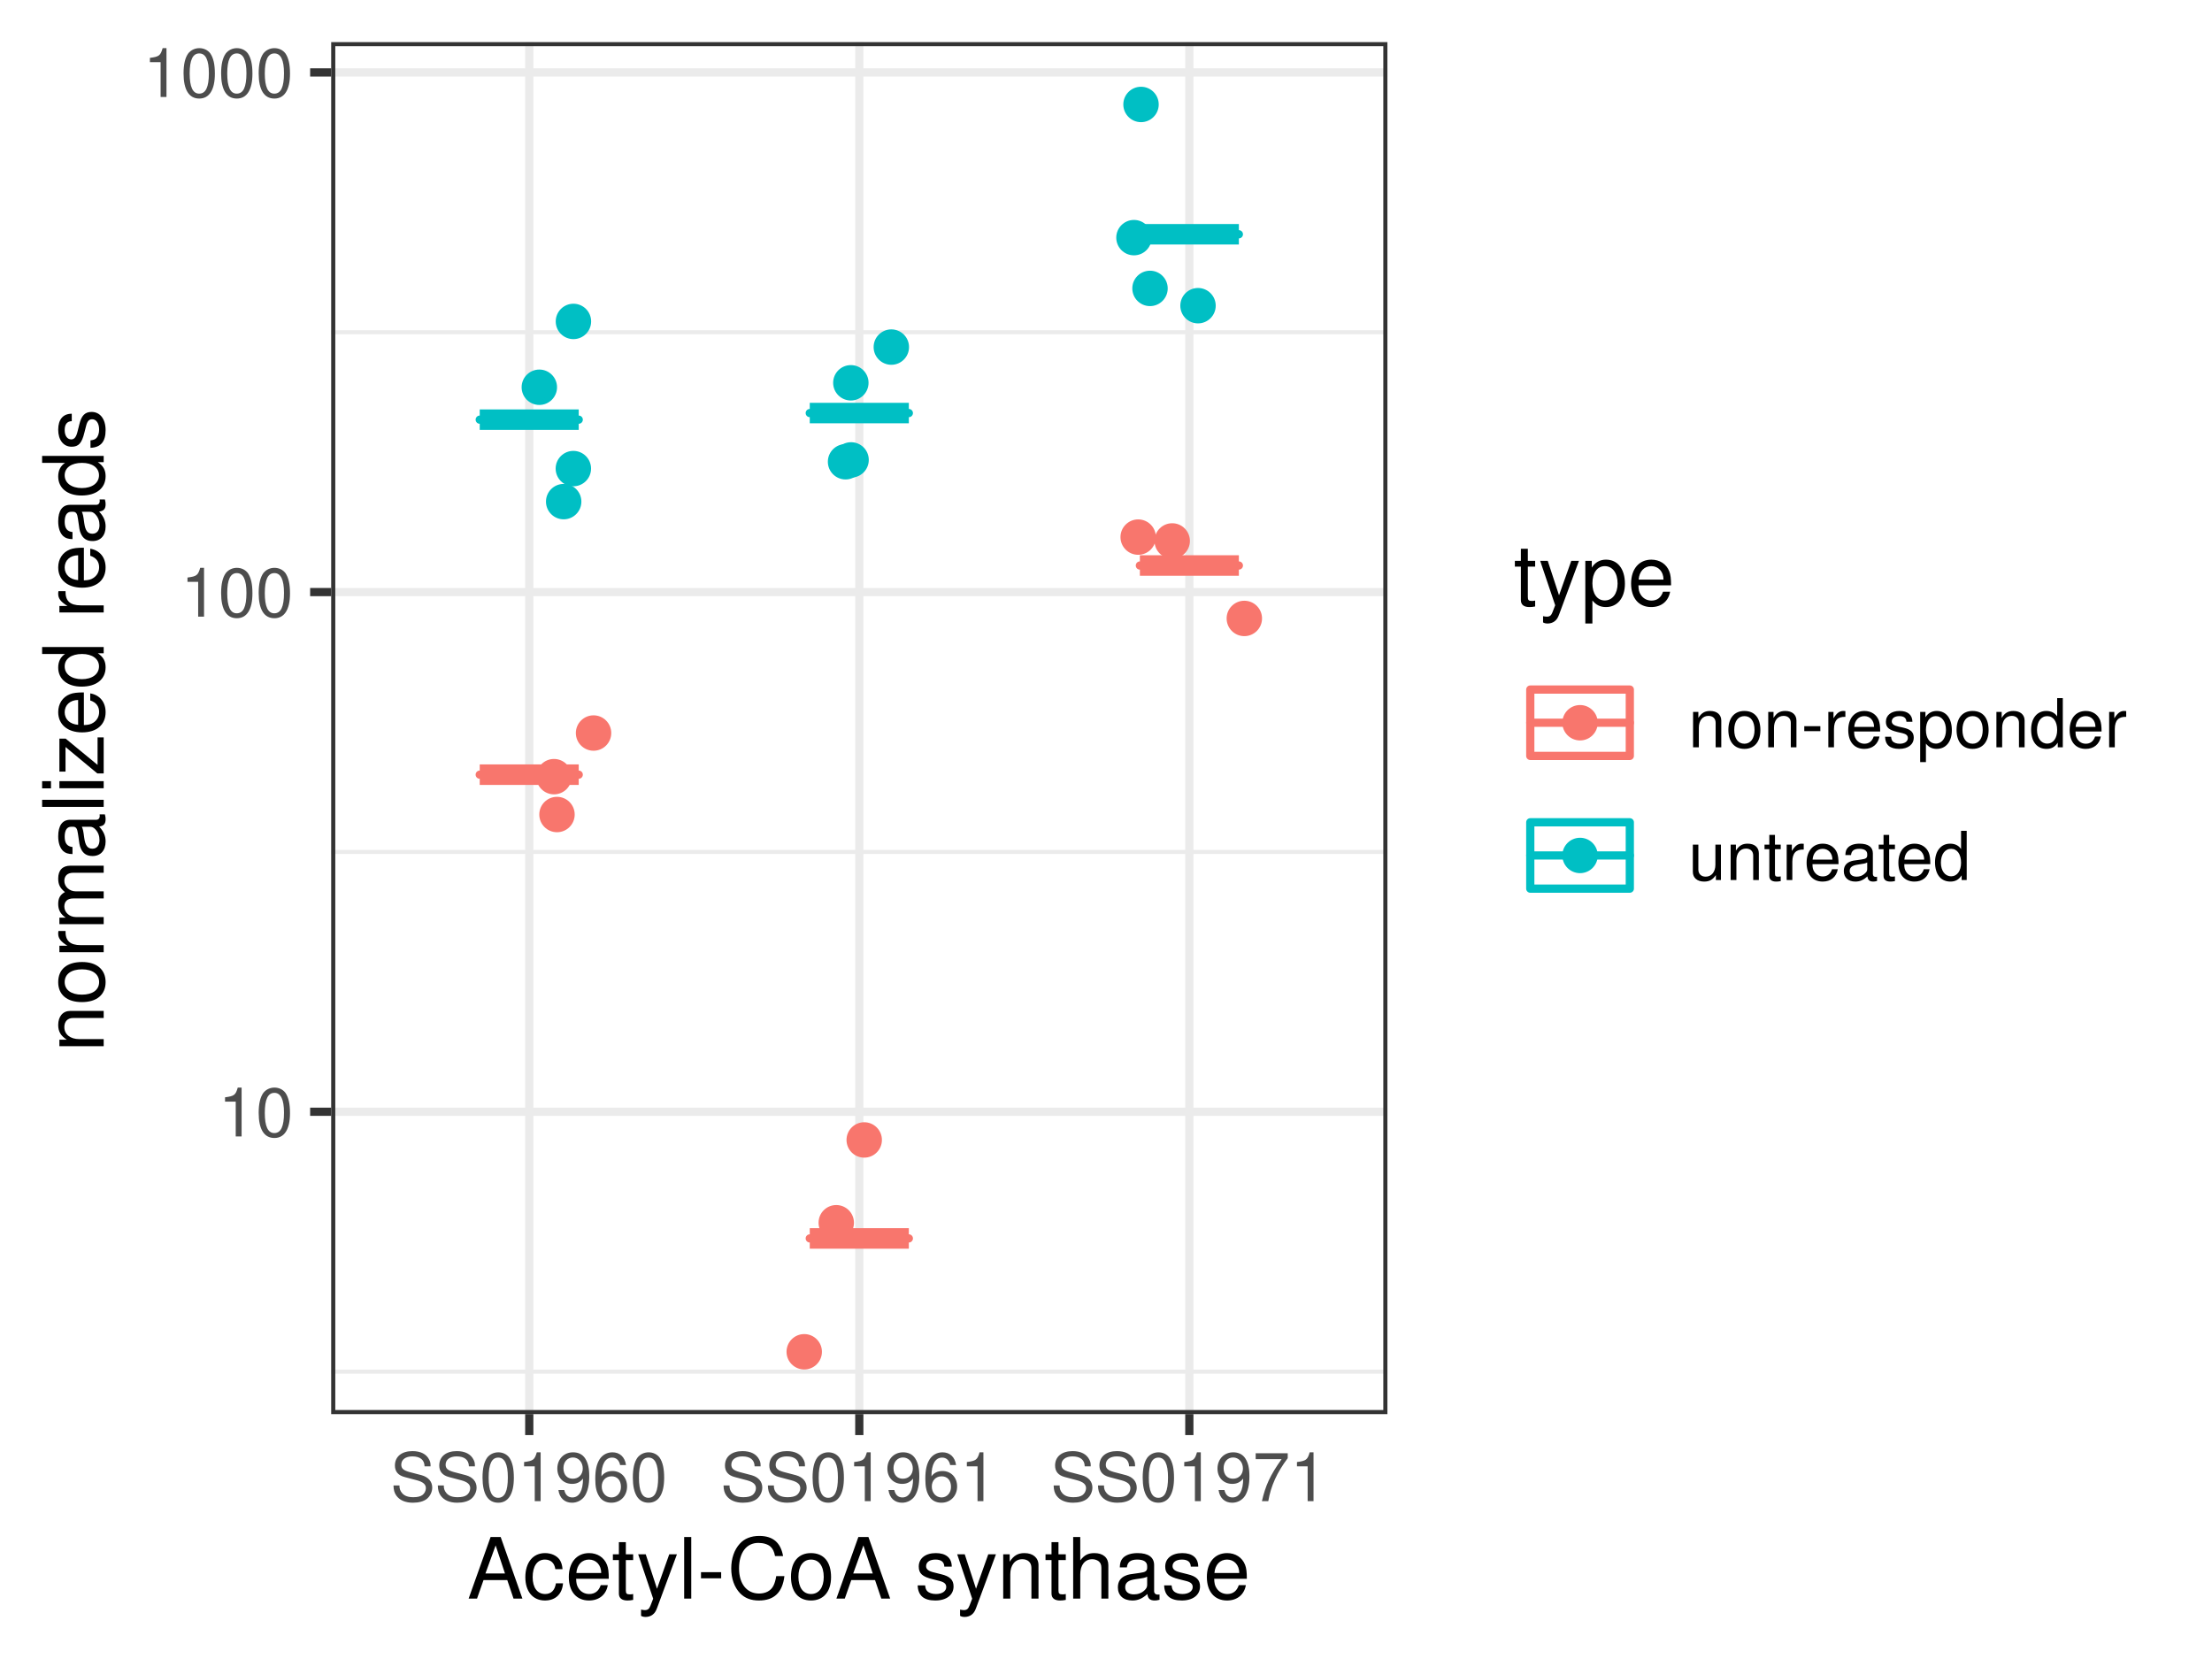
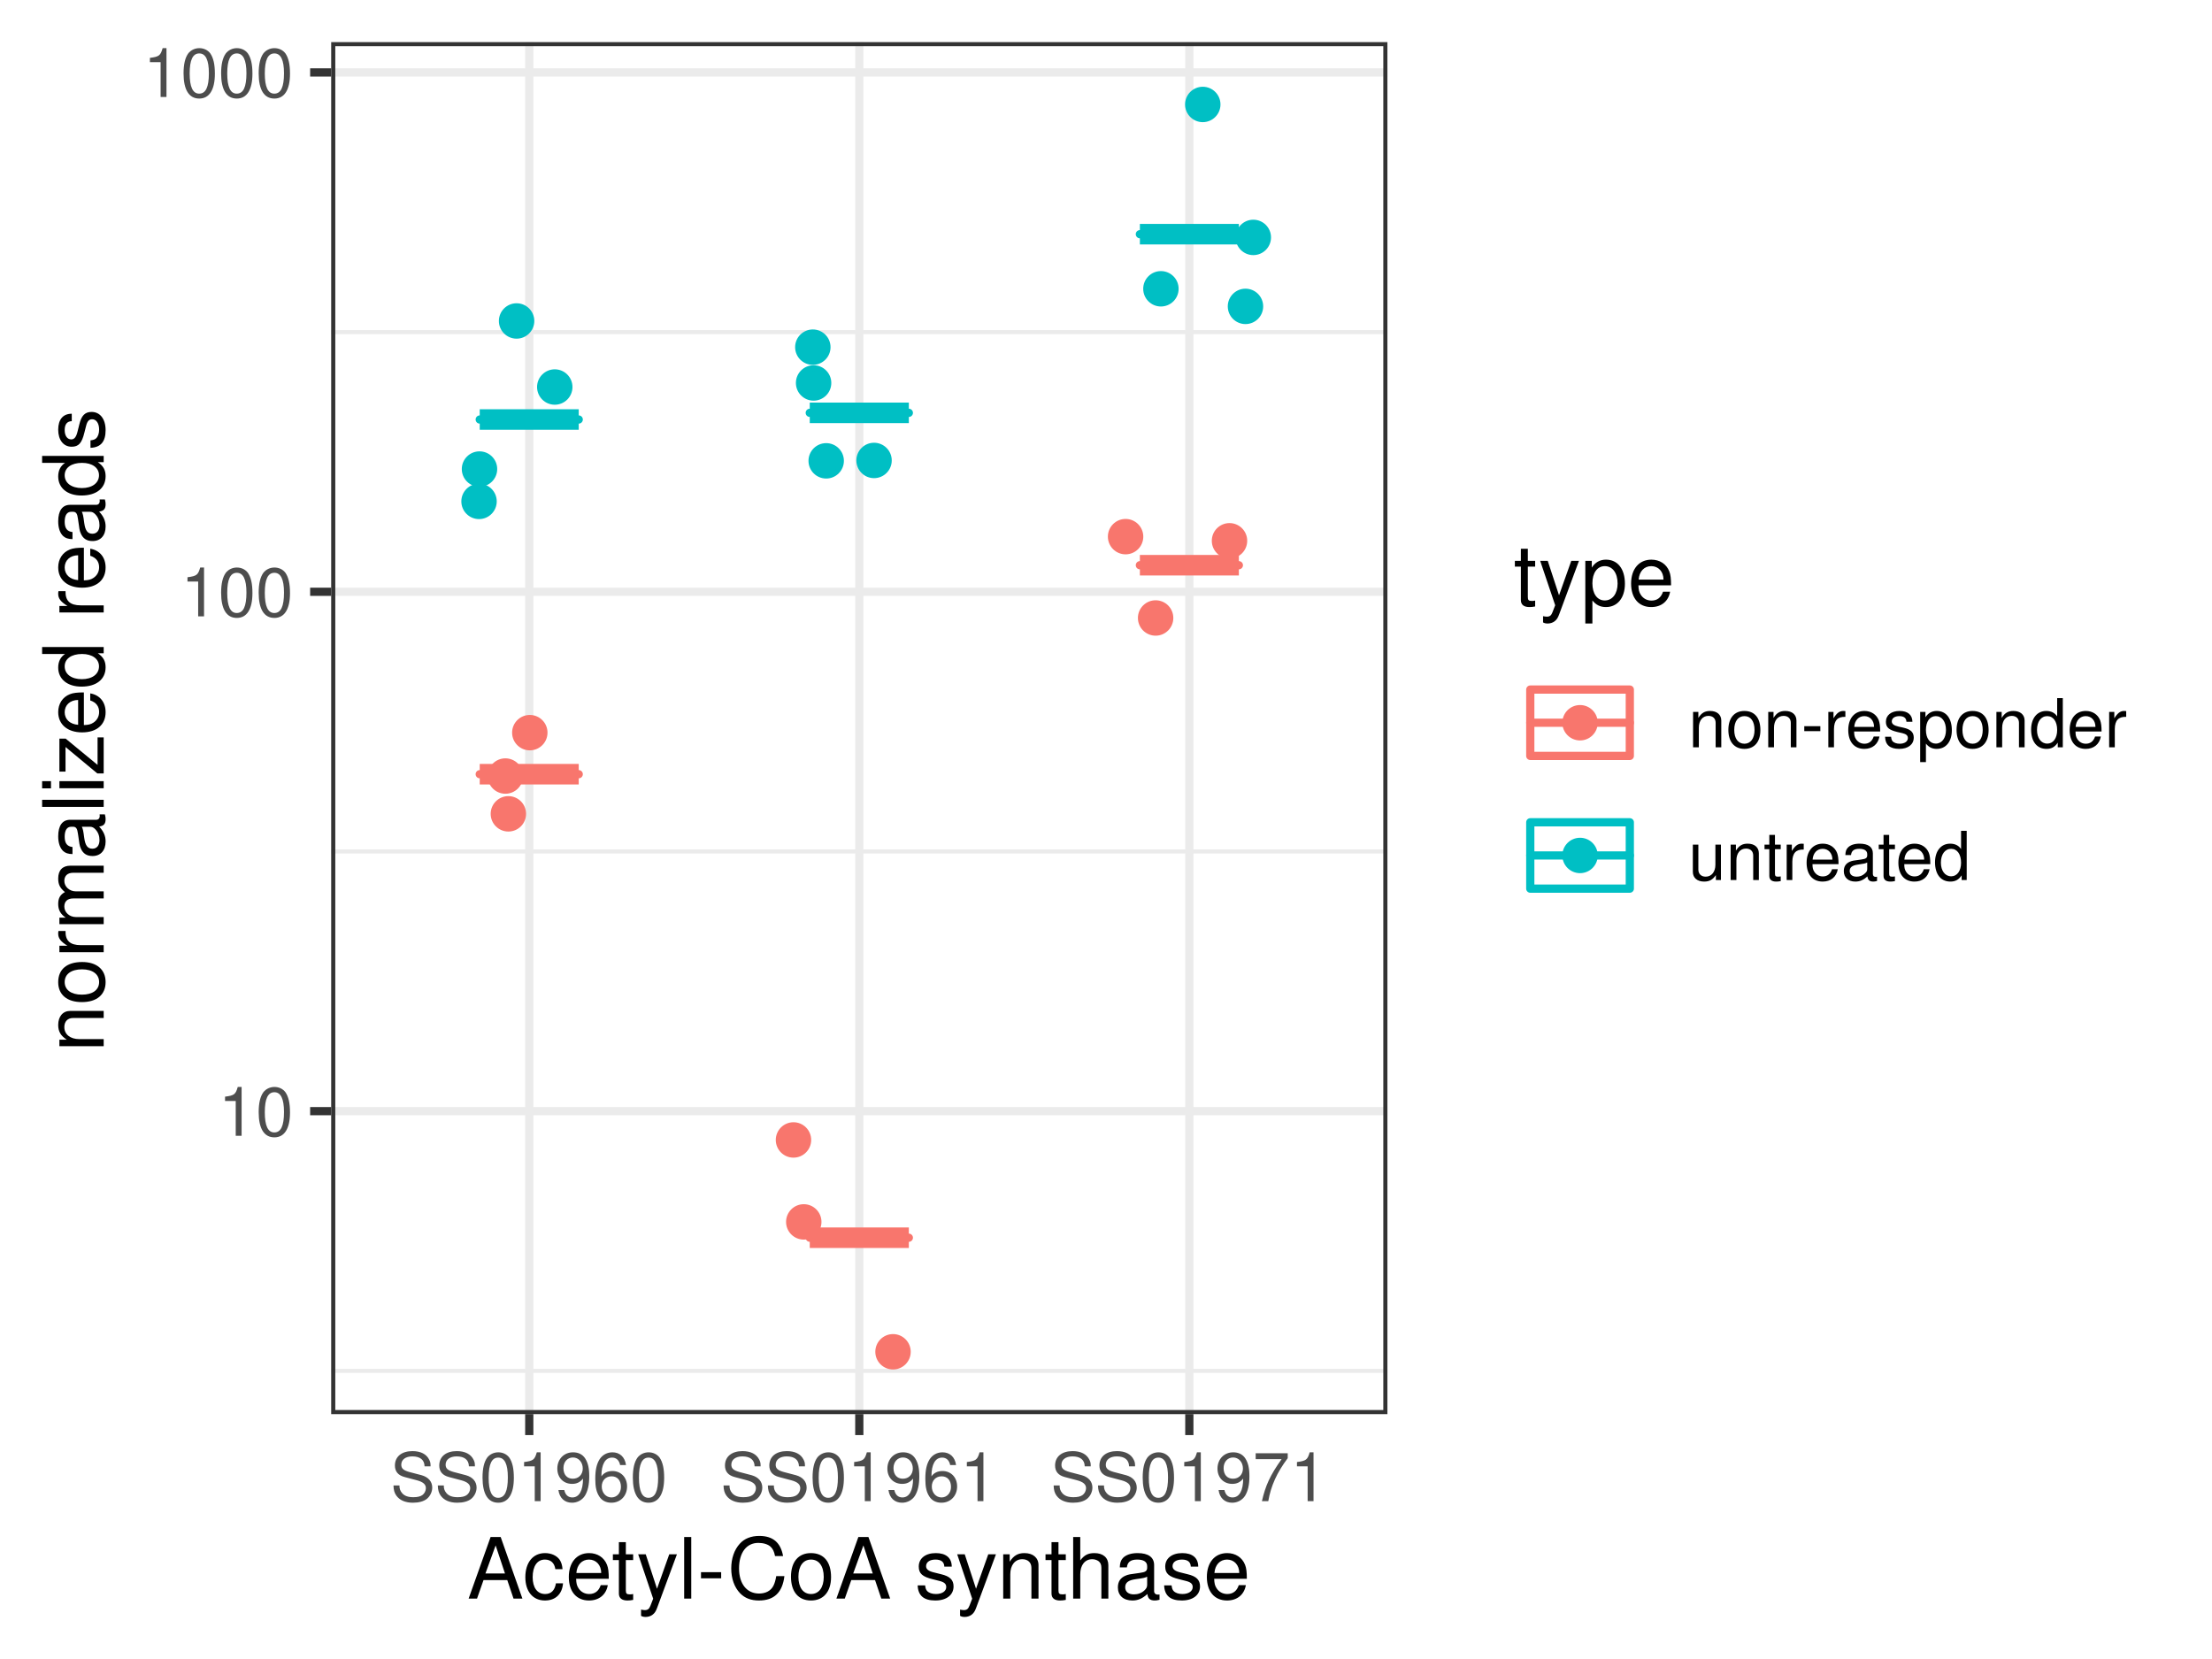
<svg xmlns="http://www.w3.org/2000/svg" viewBox="0 0 288.00 216.00">
  <defs>
    <style type="text/css">
    line, polyline, polygon, path, rect, circle {
      fill: none;
      stroke: #000000;
      stroke-linecap: round;
      stroke-linejoin: round;
      stroke-miterlimit: 10.00;
    }
  </style>
  </defs>
  <rect width="100%" height="100%" style="stroke: none; fill: #FFFFFF;" />
  <rect x="0.00" y="0" width="288.00" height="216.00" style="stroke-width: 1.07; stroke: #FFFFFF; fill: #FFFFFF;" />
  <defs>
    <clipPath id="cpNDMuMTJ8MTgwLjY0fDE4NC4xMXw1LjQ4">
      <rect x="43.12" y="5.48" width="137.52" height="178.64" />
    </clipPath>
  </defs>
  <rect x="43.12" y="5.48" width="137.52" height="178.64" style="stroke-width: 1.07; stroke: none; fill: #FFFFFF;" clip-path="url(#cpNDMuMTJ8MTgwLjY0fDE4NC4xMXw1LjQ4)" />
-   <polyline points="43.12,178.59 180.64,178.59 " style="stroke-width: 0.53; stroke: #EBEBEB; stroke-linecap: butt;" clip-path="url(#cpNDMuMTJ8MTgwLjY0fDE4NC4xMXw1LjQ4)" />
-   <polyline points="43.12,110.92 180.64,110.92 " style="stroke-width: 0.53; stroke: #EBEBEB; stroke-linecap: butt;" clip-path="url(#cpNDMuMTJ8MTgwLjY0fDE4NC4xMXw1LjQ4)" />
-   <polyline points="43.12,43.26 180.64,43.26 " style="stroke-width: 0.53; stroke: #EBEBEB; stroke-linecap: butt;" clip-path="url(#cpNDMuMTJ8MTgwLjY0fDE4NC4xMXw1LjQ4)" />
-   <polyline points="43.12,144.75 180.64,144.75 " style="stroke-width: 1.07; stroke: #EBEBEB; stroke-linecap: butt;" clip-path="url(#cpNDMuMTJ8MTgwLjY0fDE4NC4xMXw1LjQ4)" />
-   <polyline points="43.12,77.09 180.64,77.09 " style="stroke-width: 1.07; stroke: #EBEBEB; stroke-linecap: butt;" clip-path="url(#cpNDMuMTJ8MTgwLjY0fDE4NC4xMXw1LjQ4)" />
+   <polyline points="43.12,178.49 180.64,178.49 " style="stroke-width: 0.53; stroke: #EBEBEB; stroke-linecap: butt;" clip-path="url(#cpNDMuMTJ8MTgwLjY0fDE4NC4xMXw1LjQ4)" />
+   <polyline points="43.12,110.86 180.64,110.86 " style="stroke-width: 0.53; stroke: #EBEBEB; stroke-linecap: butt;" clip-path="url(#cpNDMuMTJ8MTgwLjY0fDE4NC4xMXw1LjQ4)" />
+   <polyline points="43.12,43.24 180.64,43.24 " style="stroke-width: 0.53; stroke: #EBEBEB; stroke-linecap: butt;" clip-path="url(#cpNDMuMTJ8MTgwLjY0fDE4NC4xMXw1LjQ4)" />
+   <polyline points="43.12,144.67 180.64,144.67 " style="stroke-width: 1.07; stroke: #EBEBEB; stroke-linecap: butt;" clip-path="url(#cpNDMuMTJ8MTgwLjY0fDE4NC4xMXw1LjQ4)" />
+   <polyline points="43.12,77.05 180.64,77.05 " style="stroke-width: 1.07; stroke: #EBEBEB; stroke-linecap: butt;" clip-path="url(#cpNDMuMTJ8MTgwLjY0fDE4NC4xMXw1LjQ4)" />
  <polyline points="43.12,9.43 180.64,9.43 " style="stroke-width: 1.07; stroke: #EBEBEB; stroke-linecap: butt;" clip-path="url(#cpNDMuMTJ8MTgwLjY0fDE4NC4xMXw1LjQ4)" />
  <polyline points="68.91,184.11 68.91,5.48 " style="stroke-width: 1.07; stroke: #EBEBEB; stroke-linecap: butt;" clip-path="url(#cpNDMuMTJ8MTgwLjY0fDE4NC4xMXw1LjQ4)" />
  <polyline points="111.88,184.11 111.88,5.48 " style="stroke-width: 1.07; stroke: #EBEBEB; stroke-linecap: butt;" clip-path="url(#cpNDMuMTJ8MTgwLjY0fDE4NC4xMXw1LjQ4)" />
  <polyline points="154.85,184.11 154.85,5.48 " style="stroke-width: 1.07; stroke: #EBEBEB; stroke-linecap: butt;" clip-path="url(#cpNDMuMTJ8MTgwLjY0fDE4NC4xMXw1LjQ4)" />
-   <circle cx="108.88" cy="159.20" r="1.95" style="stroke-width: 0.71; stroke: #F8766D; fill: #F8766D;" clip-path="url(#cpNDMuMTJ8MTgwLjY0fDE4NC4xMXw1LjQ4)" />
-   <circle cx="148.19" cy="69.93" r="1.95" style="stroke-width: 0.71; stroke: #F8766D; fill: #F8766D;" clip-path="url(#cpNDMuMTJ8MTgwLjY0fDE4NC4xMXw1LjQ4)" />
-   <circle cx="77.28" cy="95.44" r="1.95" style="stroke-width: 0.71; stroke: #F8766D; fill: #F8766D;" clip-path="url(#cpNDMuMTJ8MTgwLjY0fDE4NC4xMXw1LjQ4)" />
-   <circle cx="116.05" cy="45.19" r="1.95" style="stroke-width: 0.71; stroke: #00BFC4; fill: #00BFC4;" clip-path="url(#cpNDMuMTJ8MTgwLjY0fDE4NC4xMXw1LjQ4)" />
-   <circle cx="148.56" cy="13.60" r="1.95" style="stroke-width: 0.71; stroke: #00BFC4; fill: #00BFC4;" clip-path="url(#cpNDMuMTJ8MTgwLjY0fDE4NC4xMXw1LjQ4)" />
-   <circle cx="74.66" cy="41.85" r="1.95" style="stroke-width: 0.71; stroke: #00BFC4; fill: #00BFC4;" clip-path="url(#cpNDMuMTJ8MTgwLjY0fDE4NC4xMXw1LjQ4)" />
-   <circle cx="110.09" cy="60.12" r="1.95" style="stroke-width: 0.71; stroke: #00BFC4; fill: #00BFC4;" clip-path="url(#cpNDMuMTJ8MTgwLjY0fDE4NC4xMXw1LjQ4)" />
-   <circle cx="147.64" cy="30.94" r="1.95" style="stroke-width: 0.71; stroke: #00BFC4; fill: #00BFC4;" clip-path="url(#cpNDMuMTJ8MTgwLjY0fDE4NC4xMXw1LjQ4)" />
-   <circle cx="74.65" cy="61.01" r="1.95" style="stroke-width: 0.71; stroke: #00BFC4; fill: #00BFC4;" clip-path="url(#cpNDMuMTJ8MTgwLjY0fDE4NC4xMXw1LjQ4)" />
-   <circle cx="104.71" cy="176.00" r="1.95" style="stroke-width: 0.71; stroke: #F8766D; fill: #F8766D;" clip-path="url(#cpNDMuMTJ8MTgwLjY0fDE4NC4xMXw1LjQ4)" />
-   <circle cx="162.01" cy="80.52" r="1.95" style="stroke-width: 0.71; stroke: #F8766D; fill: #F8766D;" clip-path="url(#cpNDMuMTJ8MTgwLjY0fDE4NC4xMXw1LjQ4)" />
-   <circle cx="72.52" cy="106.05" r="1.95" style="stroke-width: 0.71; stroke: #F8766D; fill: #F8766D;" clip-path="url(#cpNDMuMTJ8MTgwLjY0fDE4NC4xMXw1LjQ4)" />
-   <circle cx="112.52" cy="148.42" r="1.95" style="stroke-width: 0.71; stroke: #F8766D; fill: #F8766D;" clip-path="url(#cpNDMuMTJ8MTgwLjY0fDE4NC4xMXw1LjQ4)" />
-   <circle cx="152.62" cy="70.43" r="1.95" style="stroke-width: 0.71; stroke: #F8766D; fill: #F8766D;" clip-path="url(#cpNDMuMTJ8MTgwLjY0fDE4NC4xMXw1LjQ4)" />
-   <circle cx="72.13" cy="101.12" r="1.95" style="stroke-width: 0.71; stroke: #F8766D; fill: #F8766D;" clip-path="url(#cpNDMuMTJ8MTgwLjY0fDE4NC4xMXw1LjQ4)" />
-   <circle cx="110.81" cy="59.88" r="1.95" style="stroke-width: 0.71; stroke: #00BFC4; fill: #00BFC4;" clip-path="url(#cpNDMuMTJ8MTgwLjY0fDE4NC4xMXw1LjQ4)" />
-   <circle cx="155.98" cy="39.80" r="1.95" style="stroke-width: 0.71; stroke: #00BFC4; fill: #00BFC4;" clip-path="url(#cpNDMuMTJ8MTgwLjY0fDE4NC4xMXw1LjQ4)" />
-   <circle cx="73.39" cy="65.31" r="1.95" style="stroke-width: 0.71; stroke: #00BFC4; fill: #00BFC4;" clip-path="url(#cpNDMuMTJ8MTgwLjY0fDE4NC4xMXw1LjQ4)" />
-   <circle cx="110.78" cy="49.84" r="1.95" style="stroke-width: 0.71; stroke: #00BFC4; fill: #00BFC4;" clip-path="url(#cpNDMuMTJ8MTgwLjY0fDE4NC4xMXw1LjQ4)" />
-   <circle cx="149.73" cy="37.55" r="1.95" style="stroke-width: 0.71; stroke: #00BFC4; fill: #00BFC4;" clip-path="url(#cpNDMuMTJ8MTgwLjY0fDE4NC4xMXw1LjQ4)" />
-   <circle cx="70.22" cy="50.42" r="1.95" style="stroke-width: 0.71; stroke: #00BFC4; fill: #00BFC4;" clip-path="url(#cpNDMuMTJ8MTgwLjY0fDE4NC4xMXw1LjQ4)" />
-   <polyline points="62.46,100.86 62.46,100.86 75.35,100.86 75.35,100.86 62.46,100.86 62.46,100.86 " style="stroke-width: 1.07; stroke: #F8766D;" clip-path="url(#cpNDMuMTJ8MTgwLjY0fDE4NC4xMXw1LjQ4)" />
-   <polyline points="62.46,54.64 62.46,54.64 75.35,54.64 75.35,54.64 62.46,54.64 62.46,54.64 " style="stroke-width: 1.07; stroke: #00BFC4;" clip-path="url(#cpNDMuMTJ8MTgwLjY0fDE4NC4xMXw1LjQ4)" />
-   <polyline points="105.43,161.24 105.43,161.24 118.33,161.24 118.33,161.24 105.43,161.24 105.43,161.24 " style="stroke-width: 1.07; stroke: #F8766D;" clip-path="url(#cpNDMuMTJ8MTgwLjY0fDE4NC4xMXw1LjQ4)" />
-   <polyline points="105.43,53.78 105.43,53.78 118.33,53.78 118.33,53.78 105.43,53.78 105.43,53.78 " style="stroke-width: 1.07; stroke: #00BFC4;" clip-path="url(#cpNDMuMTJ8MTgwLjY0fDE4NC4xMXw1LjQ4)" />
-   <polyline points="148.41,73.63 148.41,73.63 161.30,73.63 161.30,73.63 148.41,73.63 148.41,73.63 " style="stroke-width: 1.07; stroke: #F8766D;" clip-path="url(#cpNDMuMTJ8MTgwLjY0fDE4NC4xMXw1LjQ4)" />
-   <polyline points="148.41,30.50 148.41,30.50 161.30,30.50 161.30,30.50 148.41,30.50 148.41,30.50 " style="stroke-width: 1.07; stroke: #00BFC4;" clip-path="url(#cpNDMuMTJ8MTgwLjY0fDE4NC4xMXw1LjQ4)" />
-   <line x1="62.46" y1="100.86" x2="75.35" y2="100.86" style="stroke-width: 2.67; stroke: #F8766D; stroke-linecap: butt;" clip-path="url(#cpNDMuMTJ8MTgwLjY0fDE4NC4xMXw1LjQ4)" />
-   <line x1="62.46" y1="54.64" x2="75.35" y2="54.64" style="stroke-width: 2.67; stroke: #00BFC4; stroke-linecap: butt;" clip-path="url(#cpNDMuMTJ8MTgwLjY0fDE4NC4xMXw1LjQ4)" />
-   <line x1="105.43" y1="161.24" x2="118.33" y2="161.24" style="stroke-width: 2.67; stroke: #F8766D; stroke-linecap: butt;" clip-path="url(#cpNDMuMTJ8MTgwLjY0fDE4NC4xMXw1LjQ4)" />
-   <line x1="105.43" y1="53.78" x2="118.33" y2="53.78" style="stroke-width: 2.67; stroke: #00BFC4; stroke-linecap: butt;" clip-path="url(#cpNDMuMTJ8MTgwLjY0fDE4NC4xMXw1LjQ4)" />
-   <line x1="148.41" y1="73.63" x2="161.30" y2="73.63" style="stroke-width: 2.67; stroke: #F8766D; stroke-linecap: butt;" clip-path="url(#cpNDMuMTJ8MTgwLjY0fDE4NC4xMXw1LjQ4)" />
-   <line x1="148.41" y1="30.50" x2="161.30" y2="30.50" style="stroke-width: 2.67; stroke: #00BFC4; stroke-linecap: butt;" clip-path="url(#cpNDMuMTJ8MTgwLjY0fDE4NC4xMXw1LjQ4)" />
+   <circle cx="104.65" cy="159.09" r="1.95" style="stroke-width: 0.71; stroke: #F8766D; fill: #F8766D;" clip-path="url(#cpNDMuMTJ8MTgwLjY0fDE4NC4xMXw1LjQ4)" />
+   <circle cx="146.55" cy="69.87" r="1.95" style="stroke-width: 0.71; stroke: #F8766D; fill: #F8766D;" clip-path="url(#cpNDMuMTJ8MTgwLjY0fDE4NC4xMXw1LjQ4)" />
+   <circle cx="68.98" cy="95.39" r="1.95" style="stroke-width: 0.71; stroke: #F8766D; fill: #F8766D;" clip-path="url(#cpNDMuMTJ8MTgwLjY0fDE4NC4xMXw1LjQ4)" />
+   <circle cx="105.83" cy="45.20" r="1.95" style="stroke-width: 0.71; stroke: #00BFC4; fill: #00BFC4;" clip-path="url(#cpNDMuMTJ8MTgwLjY0fDE4NC4xMXw1LjQ4)" />
+   <circle cx="156.60" cy="13.60" r="1.95" style="stroke-width: 0.71; stroke: #00BFC4; fill: #00BFC4;" clip-path="url(#cpNDMuMTJ8MTgwLjY0fDE4NC4xMXw1LjQ4)" />
+   <circle cx="67.26" cy="41.79" r="1.95" style="stroke-width: 0.71; stroke: #00BFC4; fill: #00BFC4;" clip-path="url(#cpNDMuMTJ8MTgwLjY0fDE4NC4xMXw1LjQ4)" />
+   <circle cx="107.57" cy="60.00" r="1.95" style="stroke-width: 0.71; stroke: #00BFC4; fill: #00BFC4;" clip-path="url(#cpNDMuMTJ8MTgwLjY0fDE4NC4xMXw1LjQ4)" />
+   <circle cx="163.18" cy="30.91" r="1.95" style="stroke-width: 0.71; stroke: #00BFC4; fill: #00BFC4;" clip-path="url(#cpNDMuMTJ8MTgwLjY0fDE4NC4xMXw1LjQ4)" />
+   <circle cx="62.43" cy="61.07" r="1.95" style="stroke-width: 0.71; stroke: #00BFC4; fill: #00BFC4;" clip-path="url(#cpNDMuMTJ8MTgwLjY0fDE4NC4xMXw1LjQ4)" />
+   <circle cx="116.27" cy="176.00" r="1.95" style="stroke-width: 0.71; stroke: #F8766D; fill: #F8766D;" clip-path="url(#cpNDMuMTJ8MTgwLjY0fDE4NC4xMXw1LjQ4)" />
+   <circle cx="150.46" cy="80.46" r="1.95" style="stroke-width: 0.71; stroke: #F8766D; fill: #F8766D;" clip-path="url(#cpNDMuMTJ8MTgwLjY0fDE4NC4xMXw1LjQ4)" />
+   <circle cx="66.19" cy="105.96" r="1.95" style="stroke-width: 0.71; stroke: #F8766D; fill: #F8766D;" clip-path="url(#cpNDMuMTJ8MTgwLjY0fDE4NC4xMXw1LjQ4)" />
+   <circle cx="103.31" cy="148.42" r="1.95" style="stroke-width: 0.71; stroke: #F8766D; fill: #F8766D;" clip-path="url(#cpNDMuMTJ8MTgwLjY0fDE4NC4xMXw1LjQ4)" />
+   <circle cx="160.08" cy="70.41" r="1.95" style="stroke-width: 0.71; stroke: #F8766D; fill: #F8766D;" clip-path="url(#cpNDMuMTJ8MTgwLjY0fDE4NC4xMXw1LjQ4)" />
+   <circle cx="65.80" cy="101.04" r="1.95" style="stroke-width: 0.71; stroke: #F8766D; fill: #F8766D;" clip-path="url(#cpNDMuMTJ8MTgwLjY0fDE4NC4xMXw1LjQ4)" />
+   <circle cx="113.80" cy="59.95" r="1.95" style="stroke-width: 0.71; stroke: #00BFC4; fill: #00BFC4;" clip-path="url(#cpNDMuMTJ8MTgwLjY0fDE4NC4xMXw1LjQ4)" />
+   <circle cx="162.16" cy="39.89" r="1.95" style="stroke-width: 0.71; stroke: #00BFC4; fill: #00BFC4;" clip-path="url(#cpNDMuMTJ8MTgwLjY0fDE4NC4xMXw1LjQ4)" />
+   <circle cx="62.37" cy="65.28" r="1.95" style="stroke-width: 0.71; stroke: #00BFC4; fill: #00BFC4;" clip-path="url(#cpNDMuMTJ8MTgwLjY0fDE4NC4xMXw1LjQ4)" />
+   <circle cx="105.93" cy="49.86" r="1.95" style="stroke-width: 0.71; stroke: #00BFC4; fill: #00BFC4;" clip-path="url(#cpNDMuMTJ8MTgwLjY0fDE4NC4xMXw1LjQ4)" />
+   <circle cx="151.15" cy="37.60" r="1.95" style="stroke-width: 0.71; stroke: #00BFC4; fill: #00BFC4;" clip-path="url(#cpNDMuMTJ8MTgwLjY0fDE4NC4xMXw1LjQ4)" />
+   <circle cx="72.23" cy="50.39" r="1.95" style="stroke-width: 0.71; stroke: #00BFC4; fill: #00BFC4;" clip-path="url(#cpNDMuMTJ8MTgwLjY0fDE4NC4xMXw1LjQ4)" />
+   <polyline points="62.46,100.80 62.46,100.80 75.35,100.80 75.35,100.80 62.46,100.80 62.46,100.80 " style="stroke-width: 1.07; stroke: #F8766D;" clip-path="url(#cpNDMuMTJ8MTgwLjY0fDE4NC4xMXw1LjQ4)" />
+   <polyline points="62.46,54.62 62.46,54.62 75.35,54.62 75.35,54.62 62.46,54.62 62.46,54.62 " style="stroke-width: 1.07; stroke: #00BFC4;" clip-path="url(#cpNDMuMTJ8MTgwLjY0fDE4NC4xMXw1LjQ4)" />
+   <polyline points="105.43,161.15 105.43,161.15 118.33,161.15 118.33,161.15 105.43,161.15 105.43,161.15 " style="stroke-width: 1.07; stroke: #F8766D;" clip-path="url(#cpNDMuMTJ8MTgwLjY0fDE4NC4xMXw1LjQ4)" />
+   <polyline points="105.43,53.75 105.43,53.75 118.33,53.75 118.33,53.75 105.43,53.75 105.43,53.75 " style="stroke-width: 1.07; stroke: #00BFC4;" clip-path="url(#cpNDMuMTJ8MTgwLjY0fDE4NC4xMXw1LjQ4)" />
+   <polyline points="148.41,73.59 148.41,73.59 161.30,73.59 161.30,73.59 148.41,73.59 148.41,73.59 " style="stroke-width: 1.07; stroke: #F8766D;" clip-path="url(#cpNDMuMTJ8MTgwLjY0fDE4NC4xMXw1LjQ4)" />
+   <polyline points="148.41,30.49 148.41,30.49 161.30,30.49 161.30,30.49 148.41,30.49 148.41,30.49 " style="stroke-width: 1.07; stroke: #00BFC4;" clip-path="url(#cpNDMuMTJ8MTgwLjY0fDE4NC4xMXw1LjQ4)" />
+   <line x1="62.46" y1="100.80" x2="75.35" y2="100.80" style="stroke-width: 2.67; stroke: #F8766D; stroke-linecap: butt;" clip-path="url(#cpNDMuMTJ8MTgwLjY0fDE4NC4xMXw1LjQ4)" />
+   <line x1="62.46" y1="54.62" x2="75.35" y2="54.62" style="stroke-width: 2.67; stroke: #00BFC4; stroke-linecap: butt;" clip-path="url(#cpNDMuMTJ8MTgwLjY0fDE4NC4xMXw1LjQ4)" />
+   <line x1="105.43" y1="161.15" x2="118.33" y2="161.15" style="stroke-width: 2.67; stroke: #F8766D; stroke-linecap: butt;" clip-path="url(#cpNDMuMTJ8MTgwLjY0fDE4NC4xMXw1LjQ4)" />
+   <line x1="105.43" y1="53.75" x2="118.33" y2="53.75" style="stroke-width: 2.67; stroke: #00BFC4; stroke-linecap: butt;" clip-path="url(#cpNDMuMTJ8MTgwLjY0fDE4NC4xMXw1LjQ4)" />
+   <line x1="148.41" y1="73.59" x2="161.30" y2="73.59" style="stroke-width: 2.67; stroke: #F8766D; stroke-linecap: butt;" clip-path="url(#cpNDMuMTJ8MTgwLjY0fDE4NC4xMXw1LjQ4)" />
+   <line x1="148.41" y1="30.49" x2="161.30" y2="30.49" style="stroke-width: 2.67; stroke: #00BFC4; stroke-linecap: butt;" clip-path="url(#cpNDMuMTJ8MTgwLjY0fDE4NC4xMXw1LjQ4)" />
  <rect x="43.12" y="5.48" width="137.52" height="178.64" style="stroke-width: 1.07; stroke: #333333;" clip-path="url(#cpNDMuMTJ8MTgwLjY0fDE4NC4xMXw1LjQ4)" />
  <defs>
    <clipPath id="cpMC4wMHwyODguMDB8MjE2LjAwfDAuMDA=">
      <rect x="0.00" y="0.00" width="288.00" height="216.00" />
    </clipPath>
  </defs>
  <g clip-path="url(#cpMC4wMHwyODguMDB8MjE2LjAwfDAuMDA=)">
-     <text x="28.41" y="147.96" style="font-size: 8.80px; fill: #4D4D4D; font-family: Nimbus Sans L;" textLength="9.78px" lengthAdjust="spacingAndGlyphs">10</text>
+     <text x="28.41" y="147.88" style="font-size: 8.80px; fill: #4D4D4D; font-family: Nimbus Sans L;" textLength="9.78px" lengthAdjust="spacingAndGlyphs">10</text>
  </g>
  <g clip-path="url(#cpMC4wMHwyODguMDB8MjE2LjAwfDAuMDA=)">
-     <text x="23.52" y="80.29" style="font-size: 8.80px; fill: #4D4D4D; font-family: Nimbus Sans L;" textLength="14.67px" lengthAdjust="spacingAndGlyphs">100</text>
+     <text x="23.52" y="80.25" style="font-size: 8.80px; fill: #4D4D4D; font-family: Nimbus Sans L;" textLength="14.67px" lengthAdjust="spacingAndGlyphs">100</text>
  </g>
  <g clip-path="url(#cpMC4wMHwyODguMDB8MjE2LjAwfDAuMDA=)">
    <text x="18.63" y="12.63" style="font-size: 8.80px; fill: #4D4D4D; font-family: Nimbus Sans L;" textLength="19.56px" lengthAdjust="spacingAndGlyphs">1000</text>
  </g>
-   <polyline points="40.38,144.75 43.12,144.75 " style="stroke-width: 1.07; stroke: #333333; stroke-linecap: butt;" clip-path="url(#cpMC4wMHwyODguMDB8MjE2LjAwfDAuMDA=)" />
-   <polyline points="40.38,77.09 43.12,77.09 " style="stroke-width: 1.07; stroke: #333333; stroke-linecap: butt;" clip-path="url(#cpMC4wMHwyODguMDB8MjE2LjAwfDAuMDA=)" />
+   <polyline points="40.38,144.67 43.12,144.67 " style="stroke-width: 1.07; stroke: #333333; stroke-linecap: butt;" clip-path="url(#cpMC4wMHwyODguMDB8MjE2LjAwfDAuMDA=)" />
+   <polyline points="40.38,77.05 43.12,77.05 " style="stroke-width: 1.07; stroke: #333333; stroke-linecap: butt;" clip-path="url(#cpMC4wMHwyODguMDB8MjE2LjAwfDAuMDA=)" />
  <polyline points="40.38,9.43 43.12,9.43 " style="stroke-width: 1.07; stroke: #333333; stroke-linecap: butt;" clip-path="url(#cpMC4wMHwyODguMDB8MjE2LjAwfDAuMDA=)" />
  <polyline points="68.91,186.85 68.91,184.11 " style="stroke-width: 1.07; stroke: #333333; stroke-linecap: butt;" clip-path="url(#cpMC4wMHwyODguMDB8MjE2LjAwfDAuMDA=)" />
  <polyline points="111.88,186.85 111.88,184.11 " style="stroke-width: 1.07; stroke: #333333; stroke-linecap: butt;" clip-path="url(#cpMC4wMHwyODguMDB8MjE2LjAwfDAuMDA=)" />
  <polyline points="154.85,186.85 154.85,184.11 " style="stroke-width: 1.07; stroke: #333333; stroke-linecap: butt;" clip-path="url(#cpMC4wMHwyODguMDB8MjE2LjAwfDAuMDA=)" />
  <g clip-path="url(#cpMC4wMHwyODguMDB8MjE2LjAwfDAuMDA=)">
    <text x="50.81" y="195.45" style="font-size: 8.80px; fill: #4D4D4D; font-family: Nimbus Sans L;" textLength="36.19px" lengthAdjust="spacingAndGlyphs">SS01960</text>
  </g>
  <g clip-path="url(#cpMC4wMHwyODguMDB8MjE2LjAwfDAuMDA=)">
    <text x="93.78" y="195.45" style="font-size: 8.80px; fill: #4D4D4D; font-family: Nimbus Sans L;" textLength="36.19px" lengthAdjust="spacingAndGlyphs">SS01961</text>
  </g>
  <g clip-path="url(#cpMC4wMHwyODguMDB8MjE2LjAwfDAuMDA=)">
    <text x="136.76" y="195.45" style="font-size: 8.80px; fill: #4D4D4D; font-family: Nimbus Sans L;" textLength="36.19px" lengthAdjust="spacingAndGlyphs">SS01971</text>
  </g>
  <g clip-path="url(#cpMC4wMHwyODguMDB8MjE2LjAwfDAuMDA=)">
    <text x="60.83" y="208.13" style="font-size: 11.00px; font-family: Nimbus Sans L;" textLength="102.09px" lengthAdjust="spacingAndGlyphs">Acetyl-CoA synthase</text>
  </g>
  <g clip-path="url(#cpMC4wMHwyODguMDB8MjE2LjAwfDAuMDA=)">
    <text transform="translate(13.50,136.98) rotate(-90)" style="font-size: 11.00px; font-family: Nimbus Sans L;" textLength="84.36px" lengthAdjust="spacingAndGlyphs">normalized reads</text>
  </g>
  <rect x="191.60" y="64.09" width="90.92" height="61.40" style="stroke-width: 1.07; stroke: none; fill: #FFFFFF;" clip-path="url(#cpMC4wMHwyODguMDB8MjE2LjAwfDAuMDA=)" />
  <g clip-path="url(#cpMC4wMHwyODguMDB8MjE2LjAwfDAuMDA=)">
    <text x="197.08" y="78.79" style="font-size: 11.00px; font-family: Nimbus Sans L;" textLength="20.79px" lengthAdjust="spacingAndGlyphs">type</text>
  </g>
  <rect x="197.08" y="85.46" width="17.28" height="17.28" style="stroke-width: 1.07; stroke: none; fill: #FFFFFF;" clip-path="url(#cpMC4wMHwyODguMDB8MjE2LjAwfDAuMDA=)" />
  <circle cx="205.72" cy="94.10" r="1.95" style="stroke-width: 0.71; stroke: #F8766D; fill: #F8766D;" clip-path="url(#cpMC4wMHwyODguMDB8MjE2LjAwfDAuMDA=)" />
  <rect x="199.24" y="89.78" width="12.96" height="8.64" style="stroke-width: 1.07; stroke: #F8766D;" clip-path="url(#cpMC4wMHwyODguMDB8MjE2LjAwfDAuMDA=)" />
  <polyline points="199.24,94.10 212.20,94.10 " style="stroke-width: 1.07; stroke: #F8766D;" clip-path="url(#cpMC4wMHwyODguMDB8MjE2LjAwfDAuMDA=)" />
  <rect x="197.08" y="102.74" width="17.28" height="17.28" style="stroke-width: 1.07; stroke: none; fill: #FFFFFF;" clip-path="url(#cpMC4wMHwyODguMDB8MjE2LjAwfDAuMDA=)" />
  <circle cx="205.72" cy="111.38" r="1.95" style="stroke-width: 0.71; stroke: #00BFC4; fill: #00BFC4;" clip-path="url(#cpMC4wMHwyODguMDB8MjE2LjAwfDAuMDA=)" />
  <rect x="199.24" y="107.06" width="12.96" height="8.64" style="stroke-width: 1.07; stroke: #00BFC4;" clip-path="url(#cpMC4wMHwyODguMDB8MjE2LjAwfDAuMDA=)" />
  <polyline points="199.24,111.38 212.20,111.38 " style="stroke-width: 1.07; stroke: #00BFC4;" clip-path="url(#cpMC4wMHwyODguMDB8MjE2LjAwfDAuMDA=)" />
  <g clip-path="url(#cpMC4wMHwyODguMDB8MjE2LjAwfDAuMDA=)">
    <text x="219.83" y="97.30" style="font-size: 8.80px; font-family: Nimbus Sans L;" textLength="57.21px" lengthAdjust="spacingAndGlyphs">non-responder</text>
  </g>
  <g clip-path="url(#cpMC4wMHwyODguMDB8MjE2LjAwfDAuMDA=)">
    <text x="219.83" y="114.58" style="font-size: 8.80px; font-family: Nimbus Sans L;" textLength="37.17px" lengthAdjust="spacingAndGlyphs">untreated</text>
  </g>
</svg>
